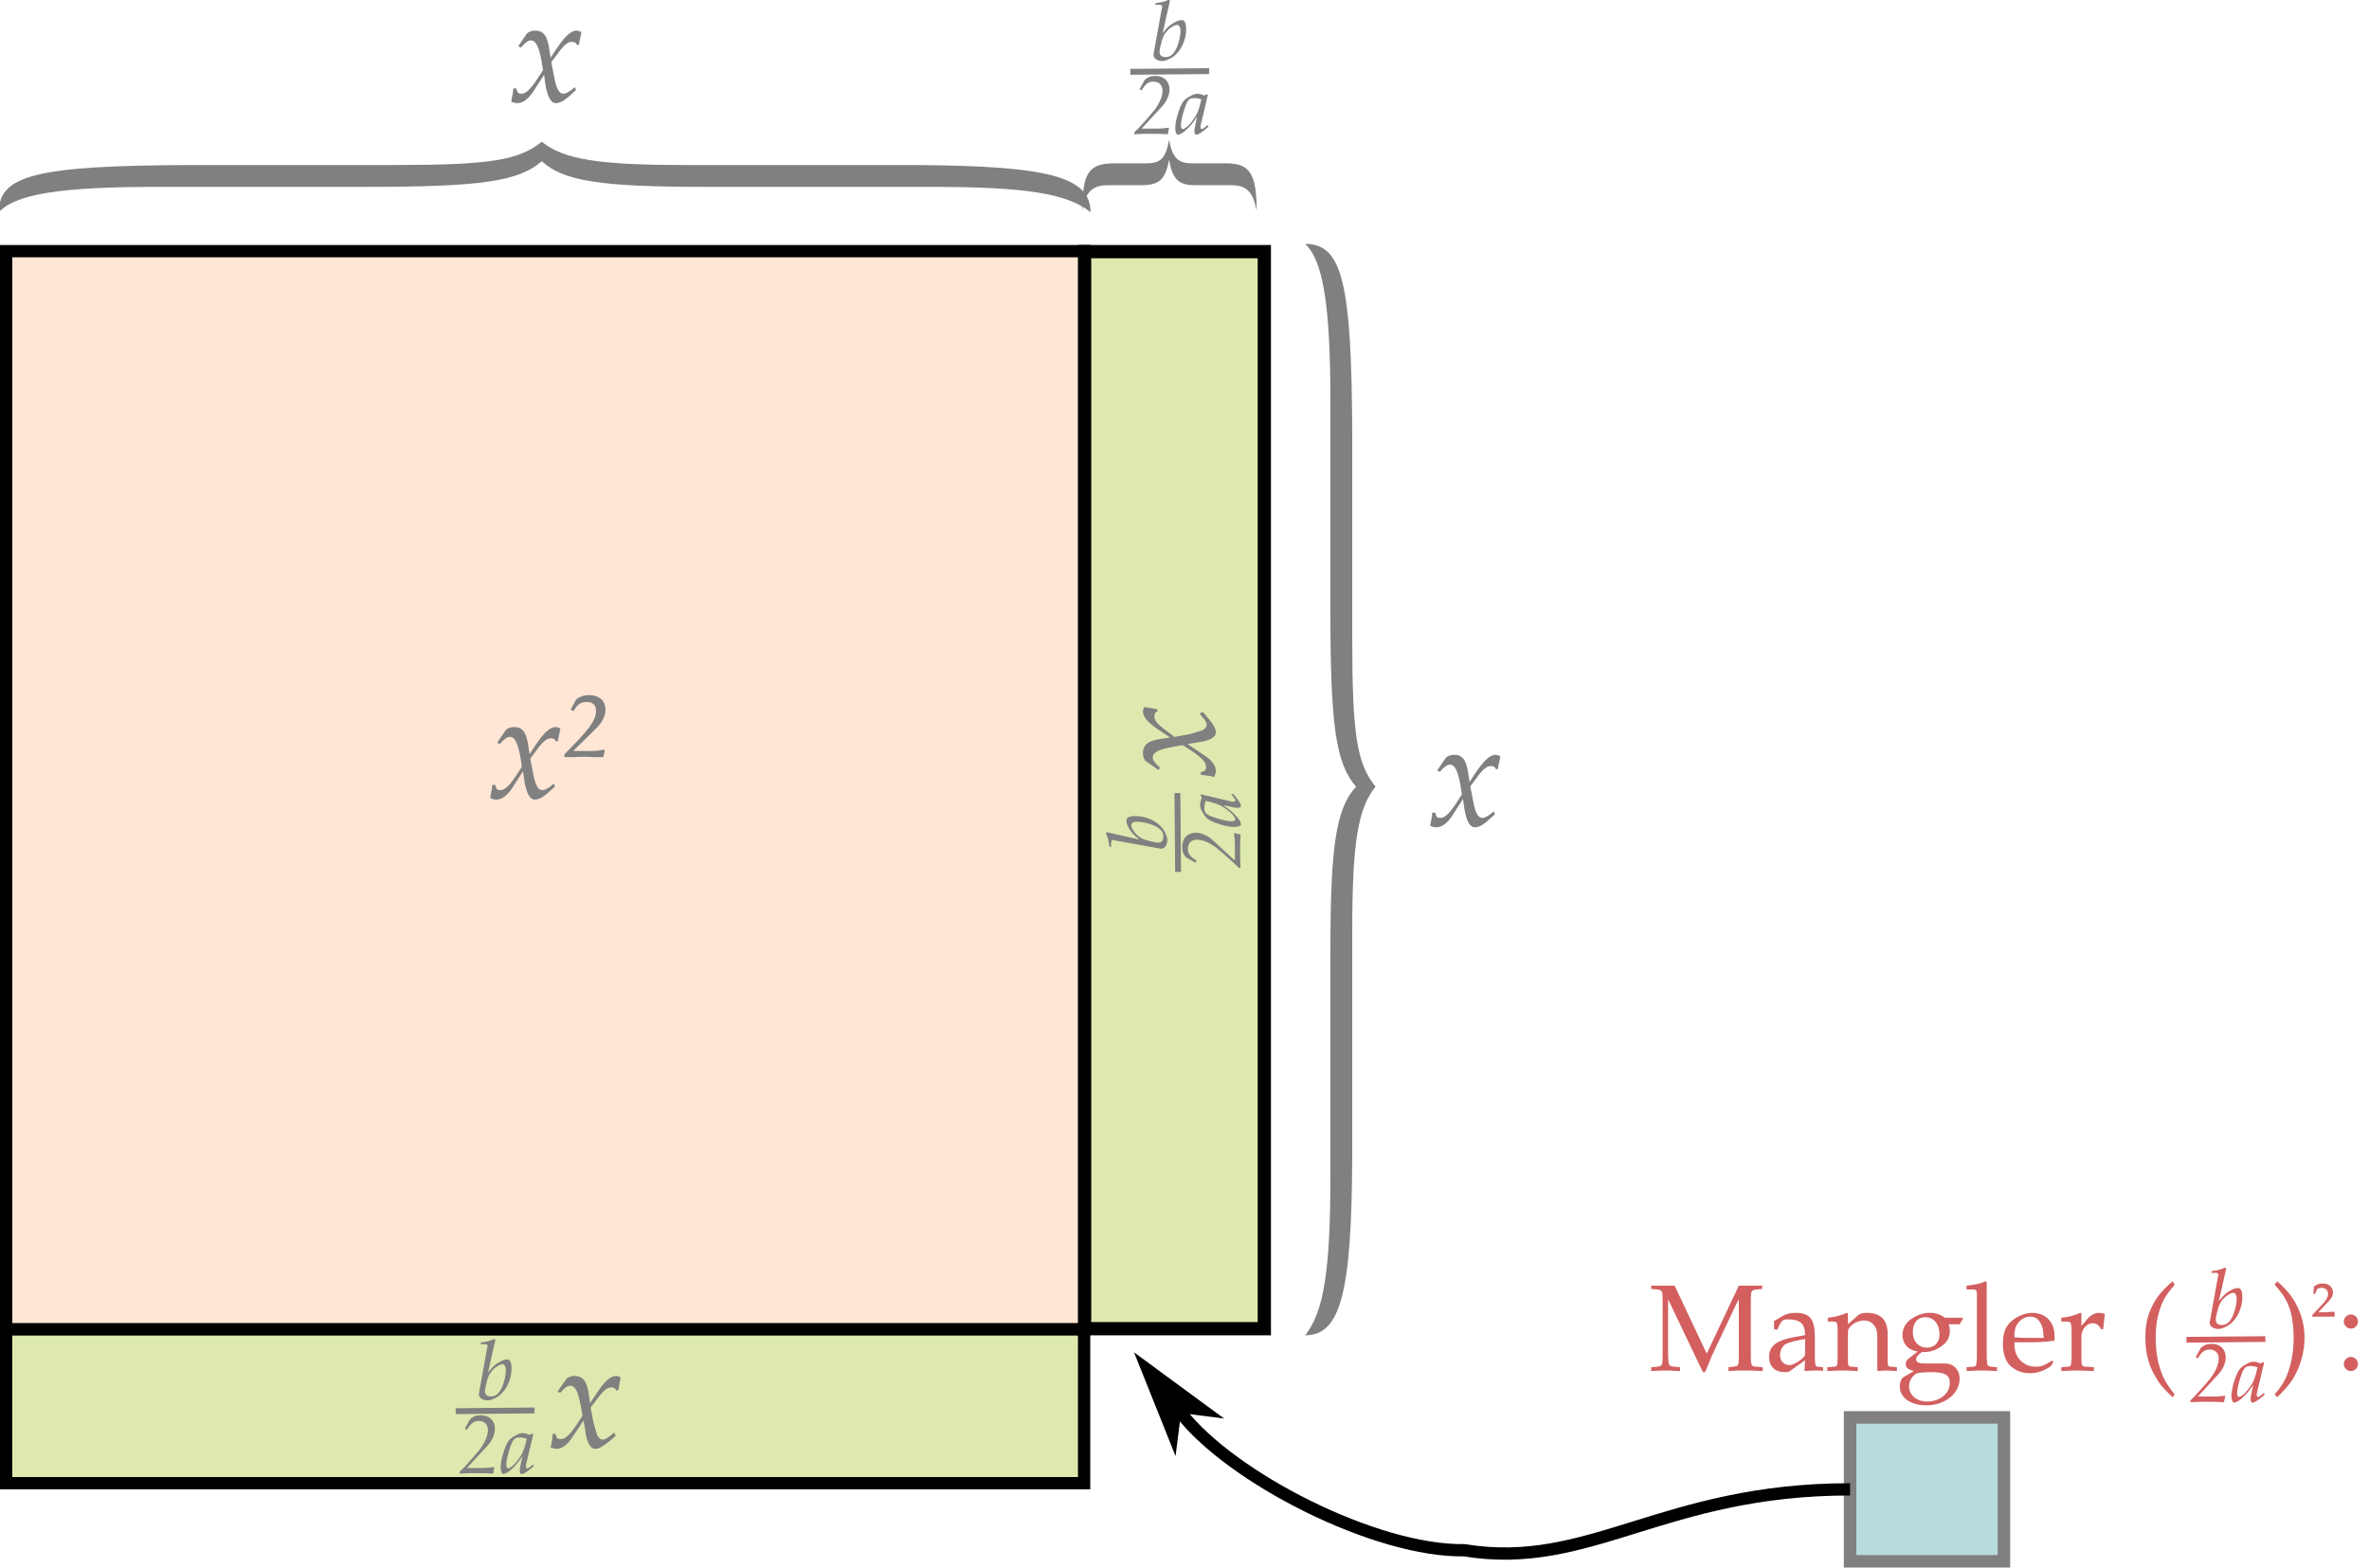
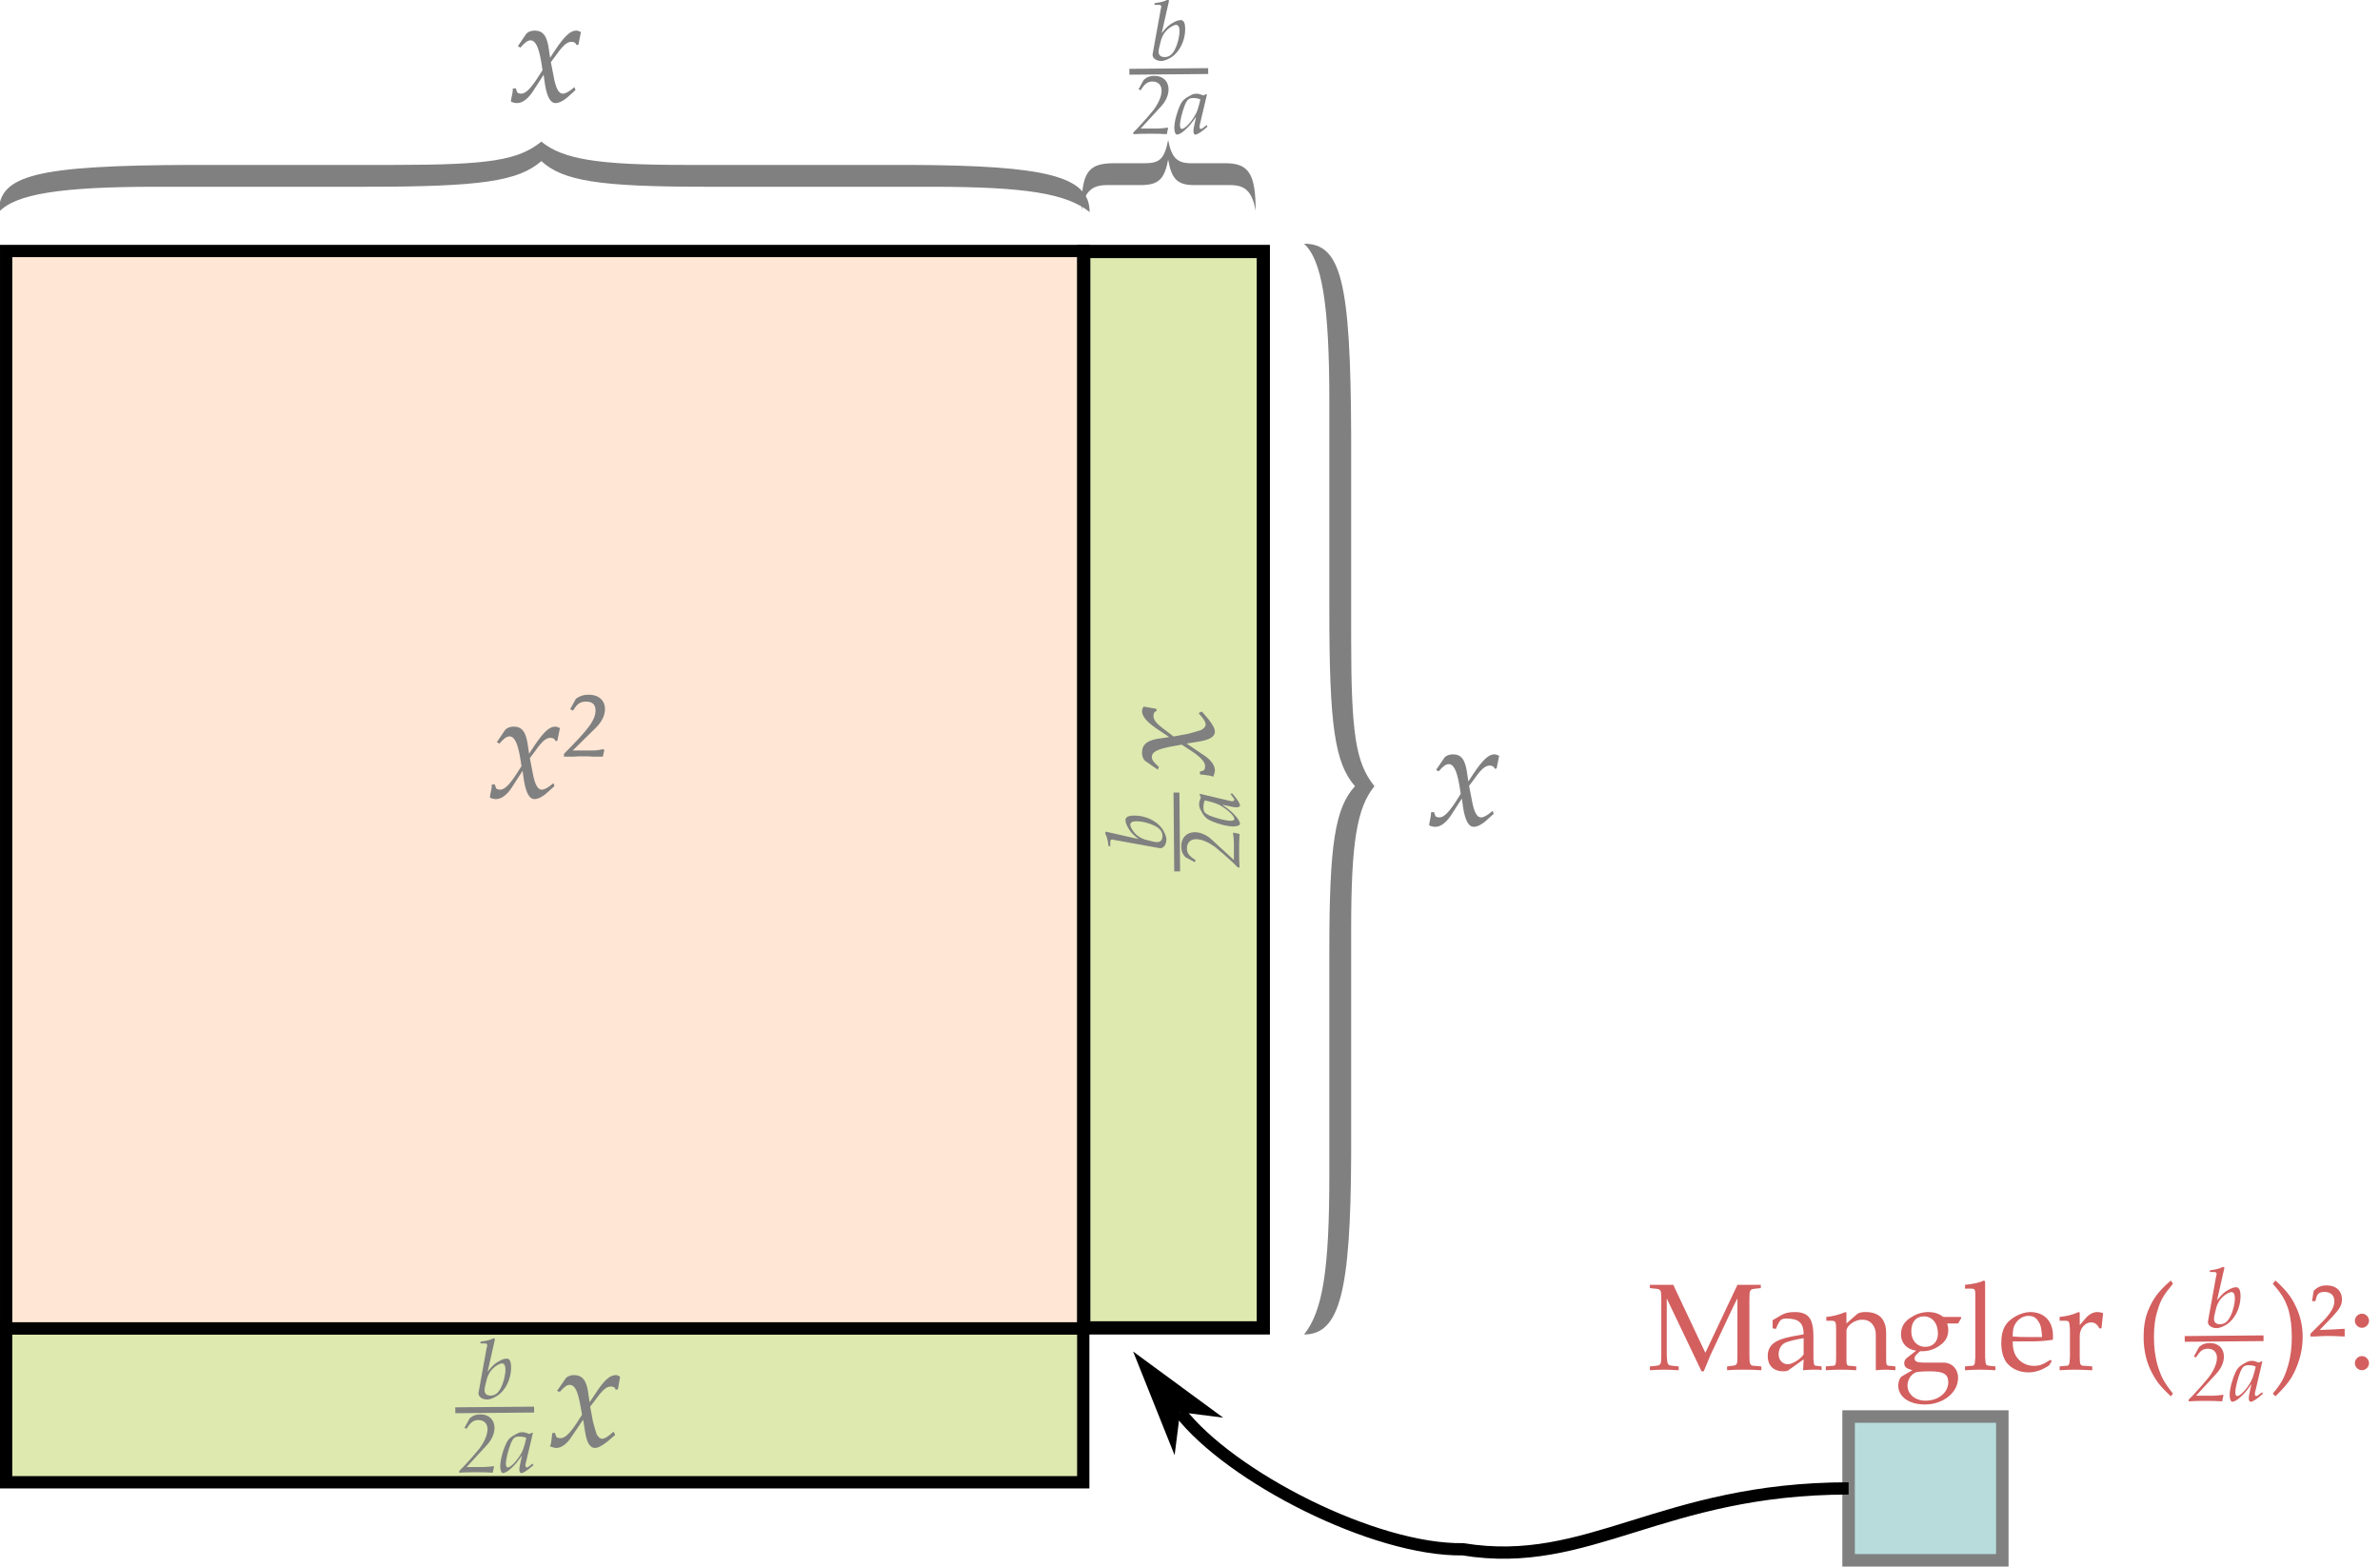
- <svg xmlns="http://www.w3.org/2000/svg" width="102.029mm" height="67.523mm" viewBox="0 0 102.029 67.523" version="1.1" id="svg1">
+ <svg xmlns="http://www.w3.org/2000/svg" width="102.585mm" height="67.523mm" viewBox="0 0 102.585 67.523" version="1.1" id="svg1">
  <defs id="defs1">
    <marker style="overflow:visible" id="DartArrow" refX="0" refY="0" orient="auto-start-reverse" markerWidth="1" markerHeight="1" viewBox="0 0 1 1" preserveAspectRatio="xMidYMid">
      <path style="fill:context-stroke;fill-rule:evenodd;stroke:none" d="M 0,0 5,-5 -12.5,0 5,5 Z" transform="scale(-0.5)" id="path6" />
    </marker>
  </defs>
  <g id="layer1" transform="translate(-60.22097,-133.4708)">
    <rect style="font-variation-settings:normal;opacity:1;vector-effect:none;fill:#dde9af;fill-opacity:1;stroke:#000000;stroke-width:0.529;stroke-linecap:butt;stroke-linejoin:miter;stroke-miterlimit:4;stroke-dasharray:none;stroke-dashoffset:0;stroke-opacity:1;-inkscape-stroke:none;stop-color:#000000;stop-opacity:1" id="rect7" width="6.634" height="46.427" x="190.727" y="-106.912" transform="rotate(90)" />
    <rect style="fill:#ffe6d5;stroke:#000000;stroke-width:0.529;stroke-dasharray:none" id="rect8" width="46.438" height="46.438" x="60.486" y="144.289" />
    <rect style="fill:#008080;fill-opacity:0.281;stroke:#808080;stroke-width:0.539;stroke-dasharray:none" id="rect9" width="6.625" height="6.198" x="139.901" y="194.527" />
    <rect style="font-variation-settings:normal;opacity:1;vector-effect:none;fill:#dde9af;fill-opacity:1;stroke:#000000;stroke-width:0.571;stroke-linecap:butt;stroke-linejoin:miter;stroke-miterlimit:4;stroke-dasharray:none;stroke-dashoffset:0;stroke-opacity:1;-inkscape-stroke:none;stop-color:#000000;stop-opacity:1" id="rect10" width="7.74" height="46.396" x="106.933" y="144.31" />
    <text xml:space="preserve" style="font-size:26.191px;line-height:normal;font-family:Palatino;-inkscape-font-specification:Palatino;text-decoration-color:#000000;fill:#808080;stroke:none;stroke-width:0.982;stroke-dasharray:none" x="276.62" y="-34.773" id="text12" transform="matrix(0,0.5018245,-1.992729,0,0,0)">
      <tspan id="tspan12" style="fill:#808080;stroke:none;stroke-width:0.982" x="276.62" y="-34.773">{</tspan>
    </text>
    <text xml:space="preserve" style="font-size:10.469px;line-height:normal;font-family:Palatino;-inkscape-font-specification:Palatino;text-decoration-color:#000000;fill:#808080;stroke:none;stroke-width:0.393;stroke-dasharray:none" x="110.514" y="-135.956" id="text12-0" transform="matrix(0,1.255407,-0.7965547,0,0,0)">
      <tspan id="tspan12-6" style="fill:#808080;stroke:none;stroke-width:0.393" x="110.514" y="-135.956">{</tspan>
    </text>
    <text xml:space="preserve" style="font-size:26.191px;line-height:normal;font-family:Palatino;-inkscape-font-specification:Palatino;text-decoration-color:#000000;fill:#808080;stroke:none;stroke-width:0.982;stroke-dasharray:none" x="-239.573" y="-76.828" id="text12-5" transform="scale(-0.5018245,-1.992729)">
      <tspan id="tspan12-7" style="fill:#808080;stroke:none;stroke-width:0.982" x="-239.573" y="-76.828">{</tspan>
    </text>
    <text xml:space="preserve" style="font-size:6.35px;line-height:normal;font-family:Palatino;-inkscape-font-specification:Palatino;text-decoration-color:#000000;fill:#808080;stroke:none;stroke-width:0.238;stroke-dasharray:none" x="82.185" y="137.848" id="text13">
      <tspan id="tspan13" style="font-style:italic;stroke-width:0.238" x="82.185" y="137.848">x</tspan>
    </text>
    <text xml:space="preserve" style="font-size:6.35px;line-height:normal;font-family:Palatino;-inkscape-font-specification:Palatino;text-decoration-color:#000000;fill:#808080;stroke:none;stroke-width:0.238;stroke-dasharray:none" x="81.279" y="167.854" id="text13-45">
      <tspan id="tspan13-3" style="font-style:italic;stroke-width:0.238" x="81.279" y="167.854">x²</tspan>
    </text>
    <text xml:space="preserve" style="font-size:6.35px;line-height:normal;font-family:Palatino;-inkscape-font-specification:Palatino;text-decoration-color:#000000;fill:#808080;stroke:none;stroke-width:0.238;stroke-dasharray:none" x="121.761" y="169.044" id="text13-4">
      <tspan id="tspan13-7" style="font-style:italic;stroke-width:0.238" x="121.761" y="169.044">x</tspan>
    </text>
    <g id="g8" transform="matrix(1.5,0,0,1.5,-119.1489,-11.35278)">
      <text xml:space="preserve" style="font-size:4.233px;line-height:normal;font-family:Palatino;-inkscape-font-specification:Palatino;text-decoration-color:#000000;fill:#808080;stroke:none;stroke-width:0.159;stroke-dasharray:none" x="135.35" y="138.111" id="text13-3-1">
        <tspan id="tspan13-2-8" style="font-style:italic;stroke-width:0.159" x="135.35" y="138.111">x</tspan>
      </text>
      <g id="g1" transform="matrix(0.8,0,0,0.8,21.29191,27.25437)">
        <text xml:space="preserve" style="font-size:2.976px;line-height:normal;font-family:Palatino;-inkscape-font-specification:Palatino;text-decoration-color:#000000;fill:#808080;stroke:none;stroke-width:0.112;stroke-dasharray:none" x="139.936" y="136.857" id="text15-3">
          <tspan id="tspan15-6" style="font-style:italic;stroke-width:0.112" x="139.936" y="136.857">b</tspan>
        </text>
        <path style="fill:#808080;stroke:#808080;stroke-width:0.211;stroke-dasharray:none" d="m 139.214,137.274 2.831,-0.025" id="path15-0" />
        <text xml:space="preserve" style="font-size:2.976px;line-height:normal;font-family:Palatino;-inkscape-font-specification:Palatino;text-decoration-color:#000000;fill:#808080;stroke:none;stroke-width:0.112;stroke-dasharray:none" x="139.323" y="139.501" id="text16-4">
          <tspan id="tspan16-0" style="font-style:italic;stroke-width:0.112" x="139.323" y="139.501">2a</tspan>
        </text>
      </g>
    </g>
    <g id="g8-3" transform="matrix(1.5,0,0,1.5,-35.17413,-36.29846)" style="font-variation-settings:normal;opacity:1;vector-effect:none;fill:#d35f5f;fill-opacity:1;stroke:none;stroke-width:0.093;stroke-linecap:butt;stroke-linejoin:miter;stroke-miterlimit:4;stroke-dasharray:none;stroke-dashoffset:0;stroke-opacity:1;-inkscape-stroke:none;stop-color:#000000;stop-opacity:1">
      <g id="g2" transform="matrix(0.8,0,0,0.8,21.29191,27.25437)" style="font-variation-settings:normal;vector-effect:none;fill:#d35f5f;fill-opacity:1;stroke:none;stroke-width:0.117;stroke-linecap:butt;stroke-linejoin:miter;stroke-miterlimit:4;stroke-dasharray:none;stroke-dashoffset:0;stroke-opacity:1;-inkscape-stroke:none;stop-color:#000000;stop-opacity:1" />
    </g>
    <g id="g3" transform="matrix(1.2,0,0,1.2,-58.15645,-28.16499)">
      <text xml:space="preserve" style="font-size:2.976px;line-height:normal;font-family:Palatino;-inkscape-font-specification:Palatino;text-decoration-color:#000000;fill:#808080;stroke:none;stroke-width:0.112;stroke-dasharray:none" x="139.936" y="136.857" id="text2">
        <tspan id="tspan2" style="font-style:italic;stroke-width:0.112" x="139.936" y="136.857">b</tspan>
      </text>
      <path style="fill:#808080;stroke:#808080;stroke-width:0.211;stroke-dasharray:none" d="m 139.214,137.274 2.831,-0.025" id="path2" />
      <text xml:space="preserve" style="font-size:2.976px;line-height:normal;font-family:Palatino;-inkscape-font-specification:Palatino;text-decoration-color:#000000;fill:#808080;stroke:none;stroke-width:0.112;stroke-dasharray:none" x="139.323" y="139.501" id="text3">
        <tspan id="tspan3" style="font-style:italic;stroke-width:0.112" x="139.323" y="139.501">2a</tspan>
      </text>
    </g>
    <g id="g7" transform="matrix(0,-1.5,1.5,0,-122.5855,370.0246)">
      <text xml:space="preserve" style="font-size:4.233px;line-height:normal;font-family:Palatino;-inkscape-font-specification:Palatino;text-decoration-color:#000000;fill:#808080;stroke:none;stroke-width:0.159;stroke-dasharray:none" x="135.35" y="156.734" id="text4">
        <tspan id="tspan4" style="font-style:italic;stroke-width:0.159" x="135.35" y="156.734">x</tspan>
      </text>
      <g id="g6" transform="matrix(0.8,0,0,0.8,21.29191,45.87778)">
        <text xml:space="preserve" style="font-size:2.976px;line-height:normal;font-family:Palatino;-inkscape-font-specification:Palatino;text-decoration-color:#000000;fill:#808080;stroke:none;stroke-width:0.112;stroke-dasharray:none" x="139.936" y="136.857" id="text5">
          <tspan id="tspan5" style="font-style:italic;stroke-width:0.112" x="139.936" y="136.857">b</tspan>
        </text>
        <path style="fill:#808080;stroke:#808080;stroke-width:0.211;stroke-dasharray:none" d="m 139.214,137.274 2.831,-0.025" id="path5" />
        <text xml:space="preserve" style="font-size:2.976px;line-height:normal;font-family:Palatino;-inkscape-font-specification:Palatino;text-decoration-color:#000000;fill:#808080;stroke:none;stroke-width:0.112;stroke-dasharray:none" x="139.323" y="139.501" id="text6">
          <tspan id="tspan6" style="font-style:italic;stroke-width:0.112" x="139.323" y="139.501">2a</tspan>
        </text>
      </g>
    </g>
    <path style="fill:none;fill-opacity:0.281;stroke:#000000;stroke-width:0.529;stroke-dasharray:none;marker-end:url(#DartArrow)" d="m 139.901,197.626 c -8.07,0 -11.202,3.509 -16.621,2.623 -3.82,0.059 -10.038,-3.125 -12.194,-5.91" id="path8" />
    <g id="g11" transform="matrix(1.5,0,0,1.5,-64.60328,-81.02412)">
      <g id="g12" transform="translate(-8.943294,16.65504)">
        <g id="g13" transform="translate(-6.371881,6.98073)">
          <g id="g10" transform="matrix(0.8,0,0,0.8,49.93901,48.01582)" style="font-variation-settings:normal;opacity:1;vector-effect:none;fill:#d35f5f;fill-opacity:1;stroke:none;stroke-width:0.117;stroke-linecap:butt;stroke-linejoin:miter;stroke-miterlimit:4;stroke-dasharray:none;stroke-dashoffset:0;stroke-opacity:1;-inkscape-stroke:none;stop-color:#000000;stop-opacity:1">
            <text xml:space="preserve" style="font-size:4.233px;line-height:normal;font-family:Palatino;-inkscape-font-specification:Palatino;font-variation-settings:normal;text-decoration-color:#000000;opacity:1;vector-effect:none;fill:#d35f5f;fill-opacity:1;stroke:none;stroke-width:0.093;stroke-linecap:butt;stroke-linejoin:miter;stroke-miterlimit:4;stroke-dasharray:none;stroke-dashoffset:0;stroke-opacity:1;-inkscape-stroke:none;stop-color:#000000;stop-opacity:1" x="135.35" y="138.111" id="text13-3-1-2" transform="matrix(1.25,0,0,1.25,-26.61489,-34.06797)">
              <tspan id="tspan13-2-8-6" style="font-style:italic;font-variation-settings:normal;vector-effect:none;fill:#d35f5f;fill-opacity:1;stroke:none;stroke-width:0.093;stroke-linecap:butt;stroke-linejoin:miter;stroke-miterlimit:4;stroke-dasharray:none;stroke-dashoffset:0;stroke-opacity:1;-inkscape-stroke:none;stop-color:#000000;stop-opacity:1" x="135.35" y="138.111" />
            </text>
            <text xml:space="preserve" style="font-size:2.976px;line-height:normal;font-family:Palatino;-inkscape-font-specification:Palatino;font-variation-settings:normal;text-decoration-color:#000000;vector-effect:none;fill:#d35f5f;fill-opacity:1;stroke:none;stroke-width:0.117;stroke-linecap:butt;stroke-linejoin:miter;stroke-miterlimit:4;stroke-dasharray:none;stroke-dashoffset:0;stroke-opacity:1;-inkscape-stroke:none;stop-color:#000000;stop-opacity:1" x="139.936" y="136.857" id="text15-3-9">
              <tspan id="tspan15-6-0" style="font-style:italic;font-variation-settings:normal;vector-effect:none;fill:#d35f5f;fill-opacity:1;stroke:none;stroke-width:0.117;stroke-linecap:butt;stroke-linejoin:miter;stroke-miterlimit:4;stroke-dasharray:none;stroke-dashoffset:0;stroke-opacity:1;-inkscape-stroke:none;stop-color:#000000;stop-opacity:1" x="139.936" y="136.857">b</tspan>
            </text>
            <path style="font-variation-settings:normal;fill:#d35f5f;fill-opacity:1;stroke:#d35f5f;stroke-width:0.205;stroke-linecap:butt;stroke-linejoin:miter;stroke-miterlimit:4;stroke-dasharray:none;stroke-dashoffset:0;stroke-opacity:1;stop-color:#000000;stop-opacity:1" d="m 139.214,137.274 2.831,-0.025" id="path15-0-0" />
            <text xml:space="preserve" style="font-size:2.976px;line-height:normal;font-family:Palatino;-inkscape-font-specification:Palatino;font-variation-settings:normal;text-decoration-color:#000000;vector-effect:none;fill:#d35f5f;fill-opacity:1;stroke:none;stroke-width:0.117;stroke-linecap:butt;stroke-linejoin:miter;stroke-miterlimit:4;stroke-dasharray:none;stroke-dashoffset:0;stroke-opacity:1;-inkscape-stroke:none;stop-color:#000000;stop-opacity:1" x="139.323" y="139.501" id="text16-4-3">
              <tspan id="tspan16-0-9" style="font-style:italic;font-variation-settings:normal;vector-effect:none;fill:#d35f5f;fill-opacity:1;stroke:none;stroke-width:0.117;stroke-linecap:butt;stroke-linejoin:miter;stroke-miterlimit:4;stroke-dasharray:none;stroke-dashoffset:0;stroke-opacity:1;-inkscape-stroke:none;stop-color:#000000;stop-opacity:1" x="139.323" y="139.501">2a</tspan>
            </text>
          </g>
          <text xml:space="preserve" style="font-size:3.528px;line-height:normal;font-family:Palatino;-inkscape-font-specification:Palatino;text-decoration-color:#000000;fill:#d35f5f;fill-opacity:1;stroke:#000000;stroke-width:0.353;stroke-dasharray:none" x="145.878" y="158.717" id="text8">
-             <tspan id="tspan8" style="fill:#d35f5f;fill-opacity:1;stroke:none;stroke-width:0.353" x="145.878" y="158.717">Mangler (   )<tspan style="font-size:65%;baseline-shift:super" id="tspan10">²</tspan>: </tspan>
+             <tspan id="tspan8" style="fill:#d35f5f;fill-opacity:1;stroke:none;stroke-width:0.353" x="145.878" y="158.717">Mangler (   )²: </tspan>
          </text>
        </g>
      </g>
    </g>
    <text xml:space="preserve" style="font-size:5.292px;line-height:normal;font-family:Palatino;-inkscape-font-specification:Palatino;text-decoration-color:#000000;fill:#000000;fill-opacity:0.281;stroke:none;stroke-width:0.529;stroke-dasharray:none" x="162.312" y="199.996" id="text9">
      <tspan id="tspan9" style="stroke-width:0.529" x="162.312" y="199.996" />
    </text>
  </g>
</svg>
